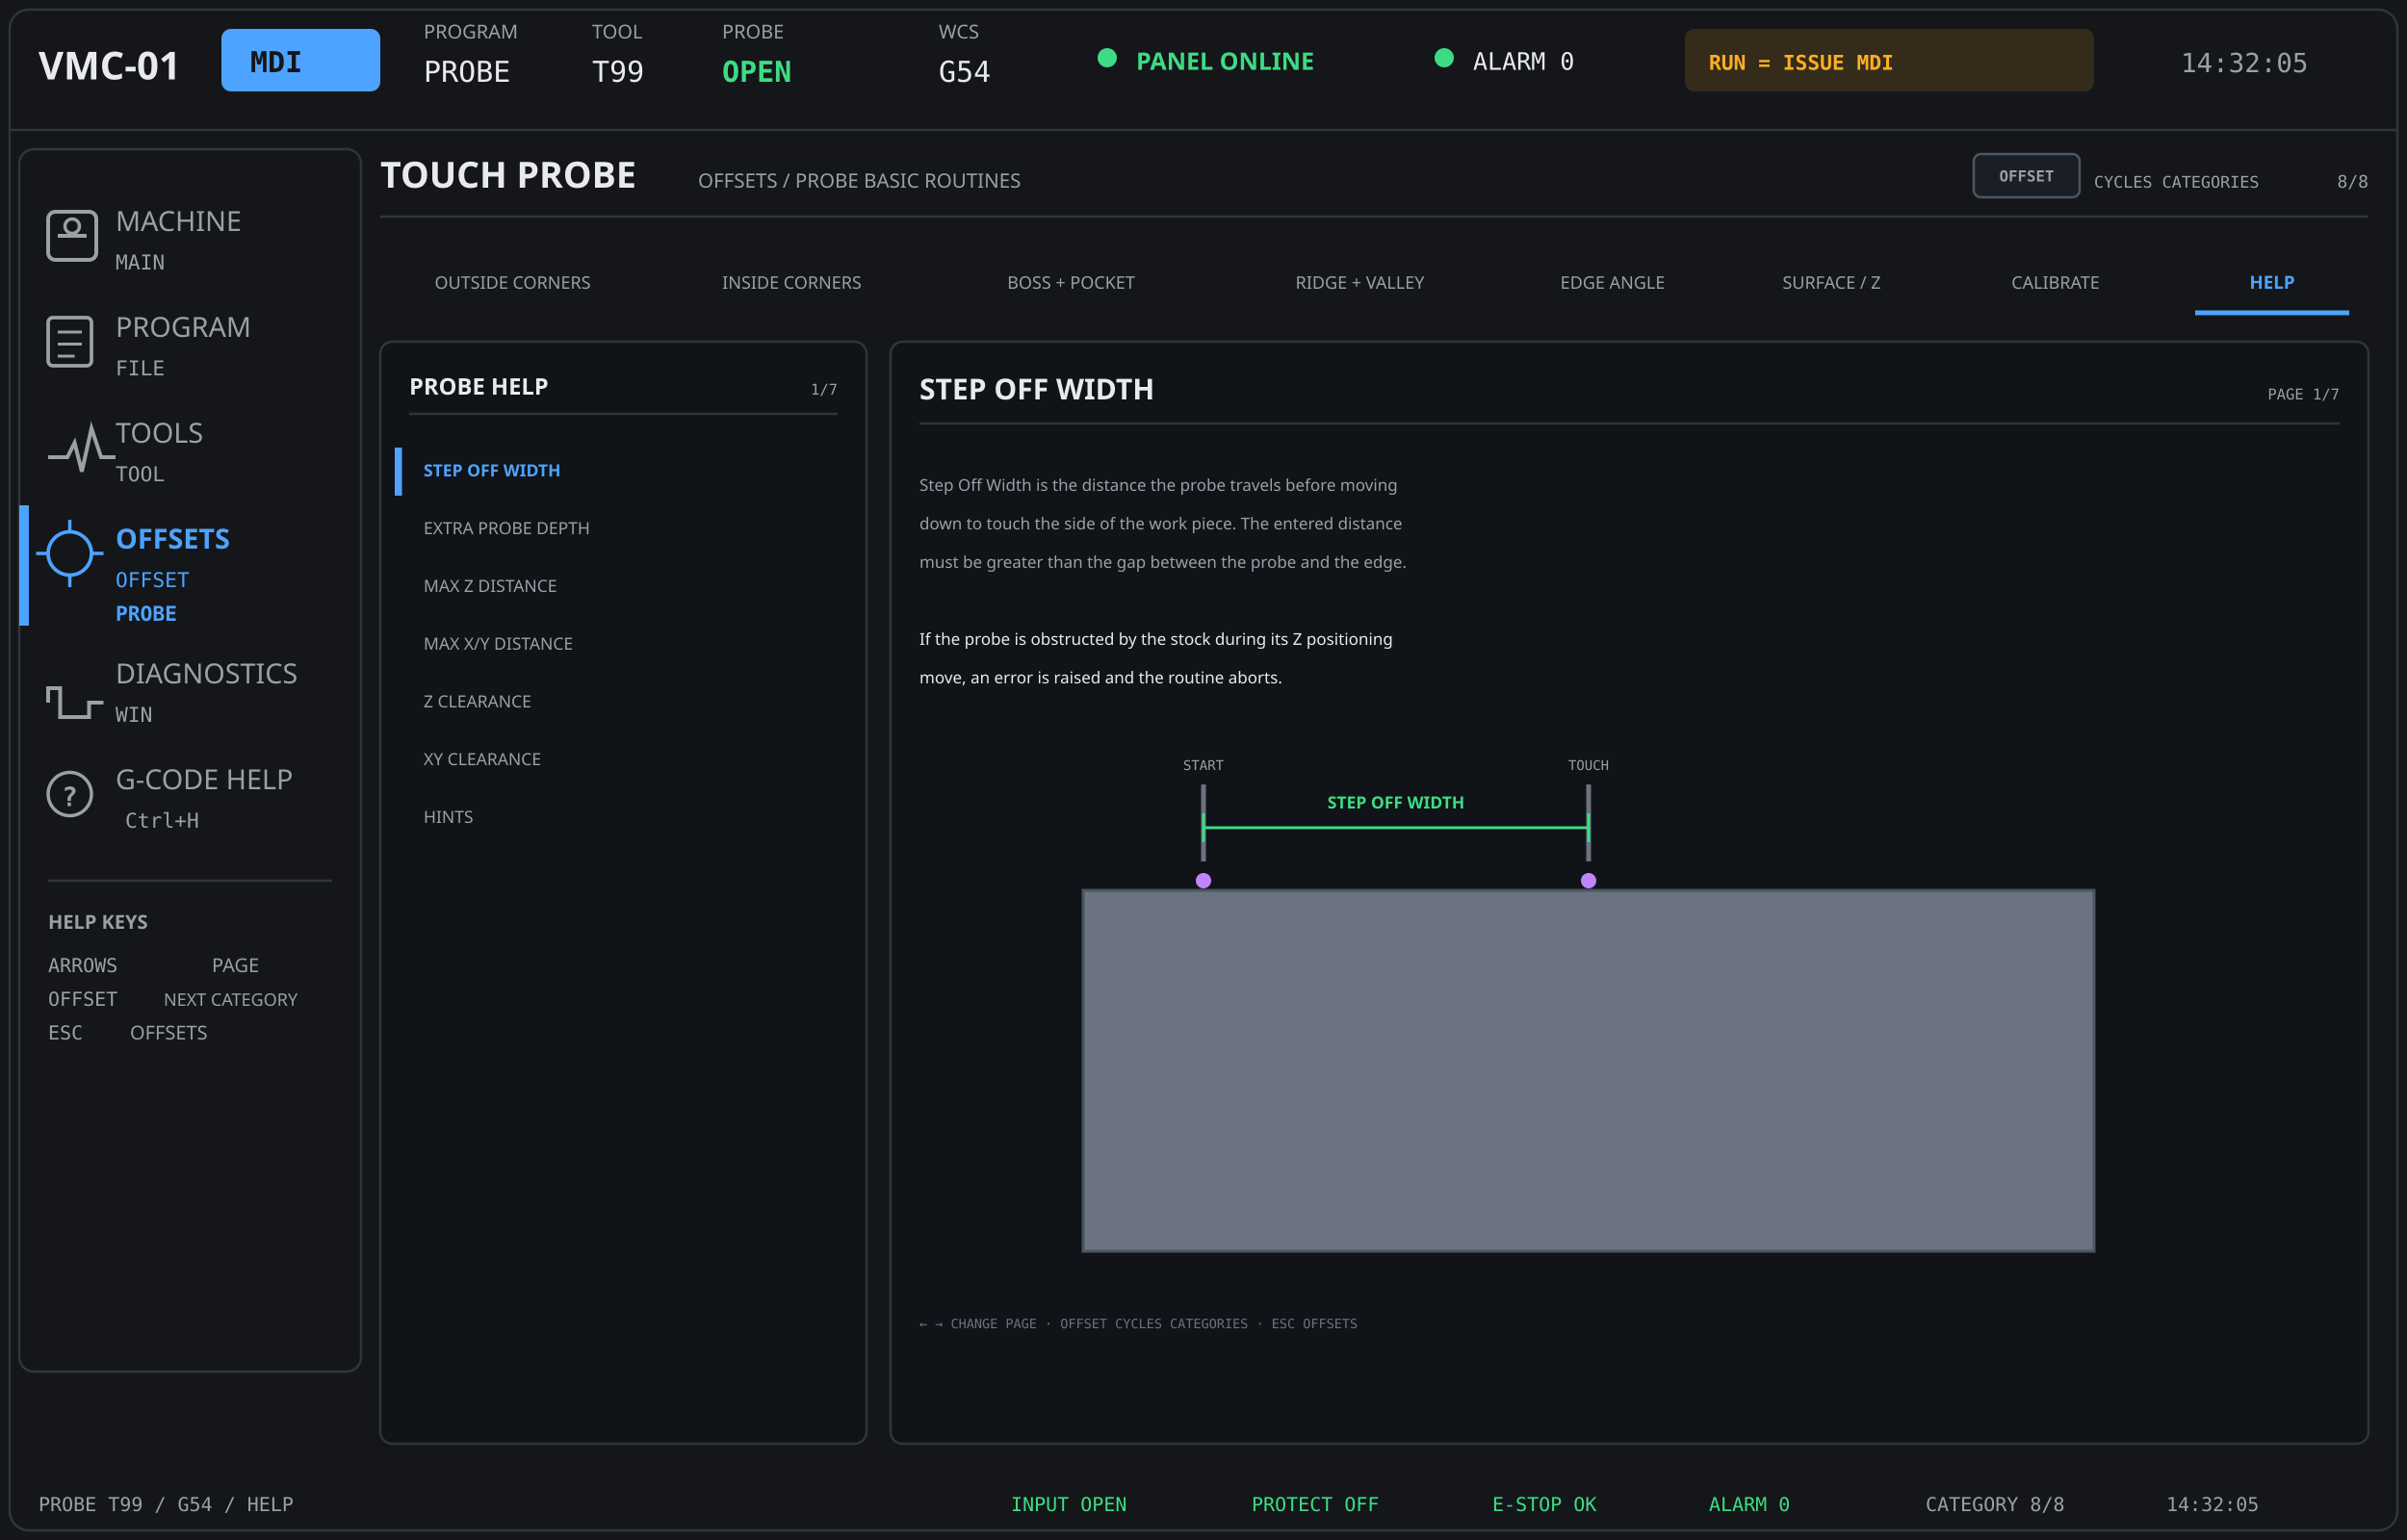
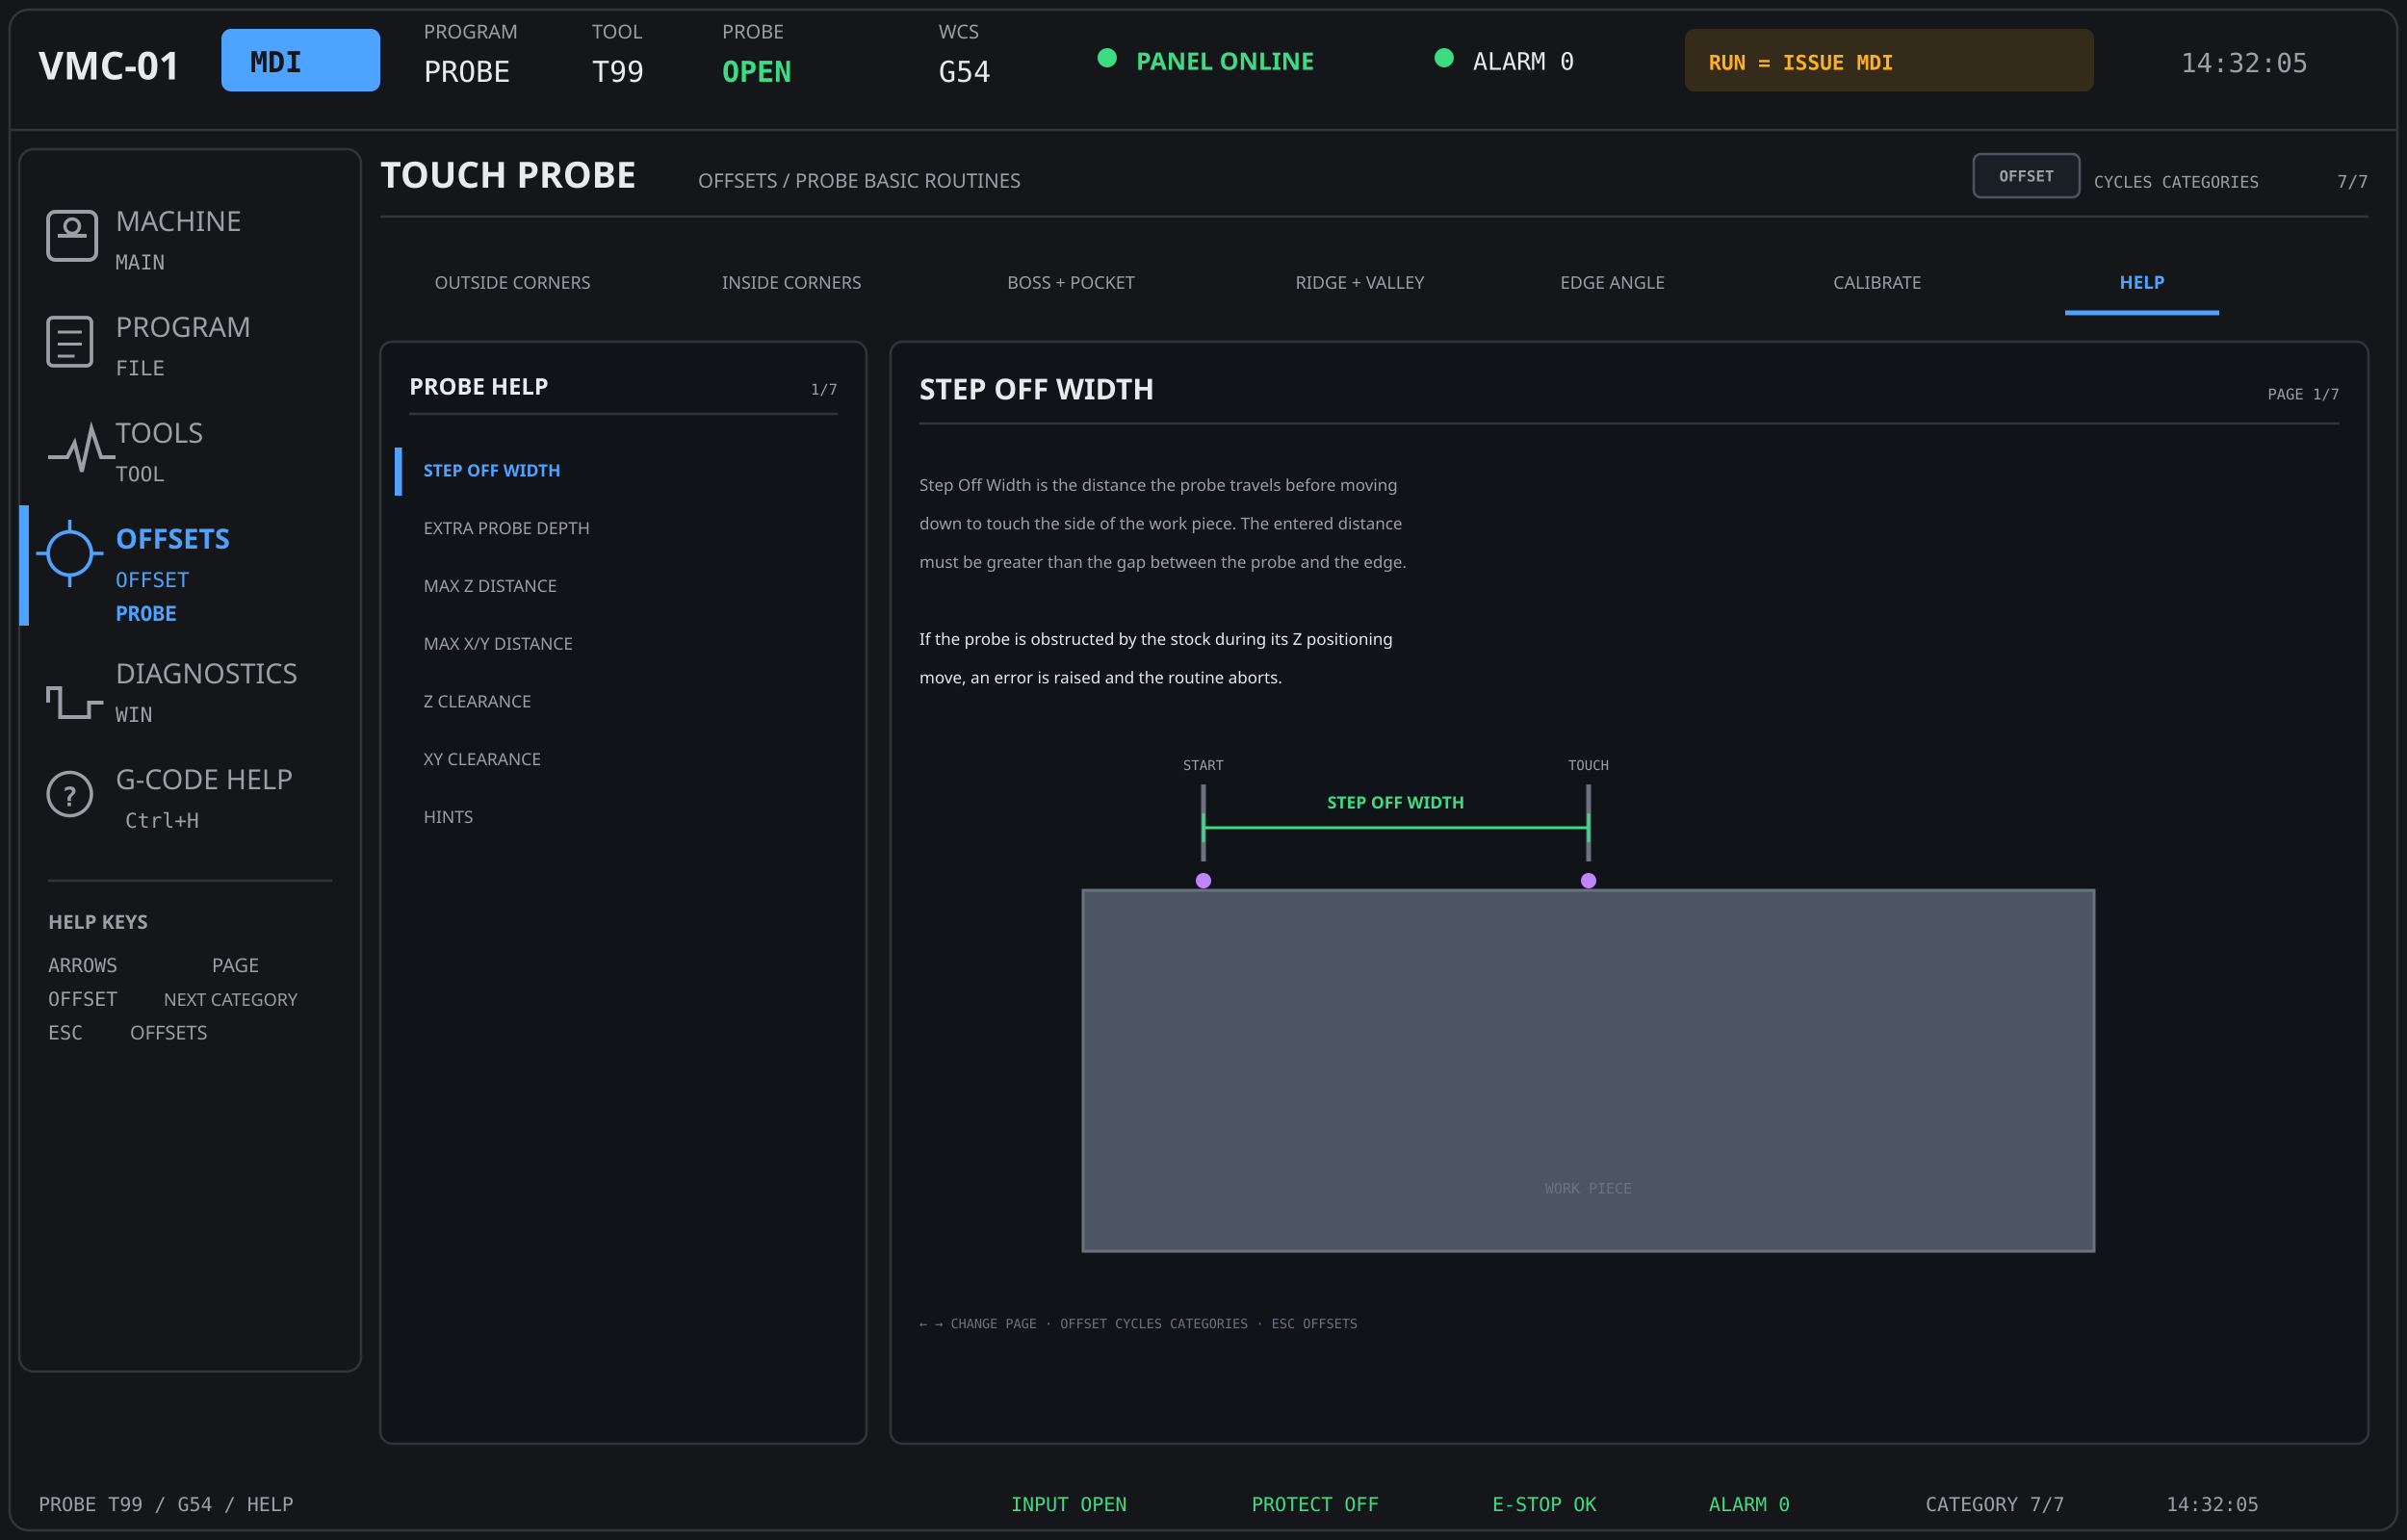
<svg xmlns="http://www.w3.org/2000/svg" viewBox="0 0 1000 640" width="1000" height="640">
  <rect x="0" y="0" width="1000" height="640" rx="0" fill="#141619" stroke="none" stroke-width="1" />
  <rect x="4" y="4" width="992" height="632" rx="8" fill="none" stroke="#30353a" stroke-width="1" />
  <line x1="4" y1="54" x2="996" y2="54" stroke="#30353a" stroke-width="1" />
  <text x="16" y="33" fill="#e8eaed" font-size="16" font-family="sans-serif" font-weight="700" text-anchor="start">VMC-01</text>
  <rect x="92" y="12" width="66" height="26" rx="4" fill="#4da3ff" stroke="none" stroke-width="1" />
  <text x="104" y="30" fill="#141619" font-size="12" font-family="monospace" font-weight="700" text-anchor="start">MDI</text>
  <text x="176" y="16" fill="#9aa0a6" font-size="8" font-family="sans-serif" text-anchor="start">PROGRAM</text>
  <text x="176" y="34" fill="#e8eaed" font-size="12" font-family="monospace" text-anchor="start">PROBE</text>
  <text x="246" y="16" fill="#9aa0a6" font-size="8" font-family="sans-serif" text-anchor="start">TOOL</text>
  <text x="246" y="34" fill="#e8eaed" font-size="12" font-family="monospace" text-anchor="start">T99</text>
  <text x="300" y="16" fill="#9aa0a6" font-size="8" font-family="sans-serif" text-anchor="start">PROBE</text>
  <text x="300" y="34" fill="#3ddc84" font-size="12" font-family="monospace" font-weight="700" text-anchor="start">OPEN</text>
  <text x="390" y="16" fill="#9aa0a6" font-size="8" font-family="sans-serif" text-anchor="start">WCS</text>
  <text x="390" y="34" fill="#e8eaed" font-size="12" font-family="monospace" text-anchor="start">G54</text>
  <circle cx="460" cy="24" r="4" fill="#3ddc84" />
  <text x="472" y="29" fill="#3ddc84" font-size="10" font-family="sans-serif" font-weight="700" text-anchor="start">PANEL ONLINE</text>
  <circle cx="600" cy="24" r="4" fill="#3ddc84" />
  <text x="612" y="29" fill="#e8eaed" font-size="10" font-family="monospace" text-anchor="start">ALARM 0</text>
  <rect x="700" y="12" width="170" height="26" rx="4" fill="#ffb020" stroke="none" stroke-width="0" opacity="0.14" />
  <text x="710" y="29" fill="#ffb020" font-size="8.5" font-family="monospace" font-weight="700" text-anchor="start">RUN = ISSUE MDI</text>
  <text x="906" y="30" fill="#9aa0a6" font-size="11" font-family="monospace" text-anchor="start">14:32:05</text>
  <rect x="8" y="62" width="142" height="508" rx="6" fill="#141619" stroke="#30353a" stroke-width="1" />
  <rect x="20" y="88" width="20" height="20" rx="3" fill="none" stroke="#9aa0a6" stroke-width="1.6" />
  <line x1="24" y1="98" x2="36" y2="98" stroke="#9aa0a6" stroke-width="1.6" />
  <circle cx="30" cy="94" r="3" fill="none" stroke="#9aa0a6" stroke-width="1.4" />
  <text x="48" y="96" fill="#9aa0a6" font-size="11.5" font-family="sans-serif" text-anchor="start">MACHINE</text>
  <text x="48" y="112" fill="#9aa0a6" font-size="8.5" font-family="monospace" text-anchor="start">MAIN</text>
  <rect x="20" y="132" width="18" height="20" rx="2" fill="none" stroke="#9aa0a6" stroke-width="1.5" />
  <line x1="24" y1="138" x2="34" y2="138" stroke="#9aa0a6" stroke-width="1.2" />
  <line x1="24" y1="143" x2="34" y2="143" stroke="#9aa0a6" stroke-width="1.2" />
  <line x1="24" y1="148" x2="31" y2="148" stroke="#9aa0a6" stroke-width="1.2" />
  <text x="48" y="140" fill="#9aa0a6" font-size="11.5" font-family="sans-serif" text-anchor="start">PROGRAM</text>
  <text x="48" y="156" fill="#9aa0a6" font-size="8.5" font-family="monospace" text-anchor="start">FILE</text>
  <path d="M20 190 L28 190 L31 184 L34 196 L38 178 L42 190 L48 190" fill="none" stroke="#9aa0a6" stroke-width="1.6" />
  <text x="48" y="184" fill="#9aa0a6" font-size="11.5" font-family="sans-serif" text-anchor="start">TOOLS</text>
  <text x="48" y="200" fill="#9aa0a6" font-size="8.5" font-family="monospace" text-anchor="start">TOOL</text>
  <rect x="8" y="210" width="4" height="50" rx="0" fill="#4da3ff" stroke="none" stroke-width="0" />
  <circle cx="29" cy="230" r="9" fill="none" stroke="#4da3ff" stroke-width="1.5" />
  <line x1="29" y1="216" x2="29" y2="221" stroke="#4da3ff" stroke-width="1.4" />
  <line x1="29" y1="239" x2="29" y2="244" stroke="#4da3ff" stroke-width="1.4" />
  <line x1="15" y1="230" x2="20" y2="230" stroke="#4da3ff" stroke-width="1.4" />
  <line x1="38" y1="230" x2="43" y2="230" stroke="#4da3ff" stroke-width="1.4" />
  <text x="48" y="228" fill="#4da3ff" font-size="11.5" font-family="sans-serif" font-weight="700" text-anchor="start">OFFSETS</text>
  <text x="48" y="244" fill="#4da3ff" font-size="8.5" font-family="monospace" text-anchor="start">OFFSET</text>
  <text x="48" y="258" fill="#4da3ff" font-size="8.5" font-family="monospace" font-weight="700" text-anchor="start">PROBE</text>
  <path d="M20 292 L20 286 L25 286 L25 298 L37 298 L37 292 L43 292" fill="none" stroke="#9aa0a6" stroke-width="1.6" />
  <text x="48" y="284" fill="#9aa0a6" font-size="11.5" font-family="sans-serif" text-anchor="start">DIAGNOSTICS</text>
  <text x="48" y="300" fill="#9aa0a6" font-size="8.5" font-family="monospace" text-anchor="start">WIN</text>
  <circle cx="29" cy="330" r="9" fill="none" stroke="#9aa0a6" stroke-width="1.4" />
  <text x="29" y="335" fill="#9aa0a6" font-size="11" font-family="monospace" font-weight="700" text-anchor="middle">?</text>
  <text x="48" y="328" fill="#9aa0a6" font-size="11.5" font-family="sans-serif" text-anchor="start">G-CODE HELP</text>
  <text x="52" y="344" fill="#9aa0a6" font-size="8.5" font-family="monospace" text-anchor="start">Ctrl+H</text>
  <line x1="20" y1="366" x2="138" y2="366" stroke="#30353a" stroke-width="1" />
  <text x="20" y="386" fill="#9aa0a6" font-size="8" font-family="sans-serif" font-weight="700" text-anchor="start">HELP KEYS</text>
  <text x="20" y="404" fill="#9aa0a6" font-size="8" font-family="monospace" text-anchor="start">ARROWS</text>
  <text x="88" y="404" fill="#9aa0a6" font-size="8" font-family="sans-serif" text-anchor="start">PAGE</text>
  <text x="20" y="418" fill="#9aa0a6" font-size="8" font-family="monospace" text-anchor="start">OFFSET</text>
  <text x="68" y="418" fill="#9aa0a6" font-size="7.2" font-family="sans-serif" text-anchor="start">NEXT CATEGORY</text>
  <text x="20" y="432" fill="#9aa0a6" font-size="8" font-family="monospace" text-anchor="start">ESC</text>
  <text x="54" y="432" fill="#9aa0a6" font-size="8" font-family="sans-serif" text-anchor="start">OFFSETS</text>
  <text x="158" y="78" fill="#e8eaed" font-size="15" font-family="sans-serif" font-weight="700" text-anchor="start">TOUCH PROBE</text>
  <text x="290" y="78" fill="#9aa0a6" font-size="8.2" font-family="sans-serif" text-anchor="start">OFFSETS / PROBE BASIC ROUTINES</text>
  <rect x="820" y="64" width="44" height="18" rx="3" fill="#1a1f25" stroke="#4b5563" stroke-width="1" />
  <text x="842.0" y="75.4" fill="#9aa0a6" font-size="6.3" font-family="monospace" font-weight="700" text-anchor="middle">OFFSET</text>
  <text x="870" y="78" fill="#9aa0a6" font-size="6.7" font-family="monospace" text-anchor="start">CYCLES CATEGORIES</text>
-   <text x="984" y="78" fill="#9aa0a6" font-size="7.2" font-family="monospace" text-anchor="end">8/8</text>
+   <text x="984" y="78" fill="#9aa0a6" font-size="7.2" font-family="monospace" text-anchor="end">7/7</text>
  <line x1="158" y1="90" x2="984" y2="90" stroke="#30353a" stroke-width="1" />
  <text x="213.0" y="120" fill="#9aa0a6" font-size="7.2" font-family="sans-serif" text-anchor="middle">OUTSIDE CORNERS</text>
  <text x="329.0" y="120" fill="#9aa0a6" font-size="7.2" font-family="sans-serif" text-anchor="middle">INSIDE CORNERS</text>
  <text x="445.0" y="120" fill="#9aa0a6" font-size="7.2" font-family="sans-serif" text-anchor="middle">BOSS + POCKET</text>
  <text x="565.0" y="120" fill="#9aa0a6" font-size="7.2" font-family="sans-serif" text-anchor="middle">RIDGE + VALLEY</text>
  <text x="670.0" y="120" fill="#9aa0a6" font-size="7.2" font-family="sans-serif" text-anchor="middle">EDGE ANGLE</text>
-   <text x="761.0" y="120" fill="#9aa0a6" font-size="7.2" font-family="sans-serif" text-anchor="middle">SURFACE / Z</text>
-   <text x="854.0" y="120" fill="#9aa0a6" font-size="7.2" font-family="sans-serif" text-anchor="middle">CALIBRATE</text>
-   <text x="944.0" y="120" fill="#4da3ff" font-size="7.5" font-family="sans-serif" font-weight="700" text-anchor="middle">HELP</text>
-   <line x1="912" y1="130" x2="976" y2="130" stroke="#4da3ff" stroke-width="2" />
+   <text x="780.0" y="120" fill="#9aa0a6" font-size="7.2" font-family="sans-serif" text-anchor="middle">CALIBRATE</text>
+   <text x="890.0" y="120" fill="#4da3ff" font-size="7.5" font-family="sans-serif" font-weight="700" text-anchor="middle">HELP</text>
+   <line x1="858" y1="130" x2="922" y2="130" stroke="#4da3ff" stroke-width="2" />
  <rect x="158" y="142" width="202" height="458" rx="5" fill="#101317" stroke="#30353a" stroke-width="1" />
  <text x="170" y="164" fill="#e8eaed" font-size="9.5" font-family="sans-serif" font-weight="700" text-anchor="start">PROBE HELP</text>
  <text x="348" y="164" fill="#9aa0a6" font-size="6.2" font-family="monospace" text-anchor="end">1/7</text>
  <line x1="170" y1="172" x2="348" y2="172" stroke="#30353a" stroke-width="1" />
  <rect x="164" y="186" width="3" height="20" rx="0" fill="#4da3ff" stroke="none" stroke-width="0" />
  <text x="176" y="198" fill="#4da3ff" font-size="7.0" font-family="sans-serif" font-weight="700" text-anchor="start">STEP OFF WIDTH</text>
  <text x="176" y="222" fill="#9aa0a6" font-size="7.0" font-family="sans-serif" text-anchor="start">EXTRA PROBE DEPTH</text>
  <text x="176" y="246" fill="#9aa0a6" font-size="7.0" font-family="sans-serif" text-anchor="start">MAX Z DISTANCE</text>
  <text x="176" y="270" fill="#9aa0a6" font-size="7.0" font-family="sans-serif" text-anchor="start">MAX X/Y DISTANCE</text>
  <text x="176" y="294" fill="#9aa0a6" font-size="7.0" font-family="sans-serif" text-anchor="start">Z CLEARANCE</text>
  <text x="176" y="318" fill="#9aa0a6" font-size="7.0" font-family="sans-serif" text-anchor="start">XY CLEARANCE</text>
  <text x="176" y="342" fill="#9aa0a6" font-size="7.0" font-family="sans-serif" text-anchor="start">HINTS</text>
  <rect x="370" y="142" width="614" height="458" rx="5" fill="#101317" stroke="#30353a" stroke-width="1" />
  <text x="382" y="166" fill="#e8eaed" font-size="12" font-family="sans-serif" font-weight="700" text-anchor="start">STEP OFF WIDTH</text>
  <text x="972" y="166" fill="#9aa0a6" font-size="6.2" font-family="monospace" text-anchor="end">PAGE 1/7</text>
  <line x1="382" y1="176" x2="972" y2="176" stroke="#30353a" stroke-width="1" />
  <text x="382" y="204" fill="#9aa0a6" font-size="6.8" font-family="sans-serif" text-anchor="start">Step Off Width is the distance the probe travels before moving</text>
  <text x="382" y="220" fill="#9aa0a6" font-size="6.8" font-family="sans-serif" text-anchor="start">down to touch the side of the work piece. The entered distance</text>
  <text x="382" y="236" fill="#9aa0a6" font-size="6.8" font-family="sans-serif" text-anchor="start">must be greater than the gap between the probe and the edge.</text>
  <text x="382" y="252" fill="#9aa0a6" font-size="6.8" font-family="sans-serif" text-anchor="start" />
  <text x="382" y="268" fill="#e8eaed" font-size="6.8" font-family="sans-serif" text-anchor="start">If the probe is obstructed by the stock during its Z positioning</text>
  <text x="382" y="284" fill="#e8eaed" font-size="6.8" font-family="sans-serif" text-anchor="start">move, an error is raised and the routine aborts.</text>
-   <rect x="450" y="370" width="420" height="150" fill="#6b7280" stroke="#4b5563" stroke-width="1.2" />
+   <rect x="450" y="370" width="420" height="150" fill="#4b5563" stroke="#6b7280" stroke-width="1.2" />
  <text x="660" y="496" fill="#6b7280" font-size="6.0" font-family="monospace" text-anchor="middle">WORK PIECE</text>
  <line x1="500" y1="326" x2="500" y2="358" stroke="#6b7280" stroke-width="2" />
  <circle cx="500" cy="366" r="3.2" fill="#c084fc" />
  <text x="500" y="320" fill="#9aa0a6" font-size="5.6" font-family="monospace" text-anchor="middle">START</text>
  <line x1="660" y1="326" x2="660" y2="358" stroke="#6b7280" stroke-width="2" />
  <circle cx="660" cy="366" r="3.2" fill="#c084fc" />
  <text x="660" y="320" fill="#9aa0a6" font-size="5.6" font-family="monospace" text-anchor="middle">TOUCH</text>
  <line x1="500" y1="344" x2="660" y2="344" stroke="#3ddc84" stroke-width="1.2" />
  <line x1="500" y1="338" x2="500" y2="350" stroke="#3ddc84" stroke-width="1.2" />
  <line x1="660" y1="338" x2="660" y2="350" stroke="#3ddc84" stroke-width="1.2" />
  <text x="580" y="336" fill="#3ddc84" font-size="7.0" font-family="sans-serif" font-weight="700" text-anchor="middle">STEP OFF WIDTH</text>
  <text x="382" y="552" fill="#6b7280" font-size="5.4" font-family="monospace" text-anchor="start">← → CHANGE PAGE  ·  OFFSET CYCLES CATEGORIES  ·  ESC OFFSETS</text>
  <text x="16" y="628" fill="#9aa0a6" font-size="8" font-family="monospace" text-anchor="start">PROBE T99 / G54 / HELP</text>
  <text x="420" y="628" fill="#3ddc84" font-size="8" font-family="monospace" text-anchor="start">INPUT OPEN</text>
  <text x="520" y="628" fill="#3ddc84" font-size="8" font-family="monospace" text-anchor="start">PROTECT OFF</text>
  <text x="620" y="628" fill="#3ddc84" font-size="8" font-family="monospace" text-anchor="start">E-STOP OK</text>
  <text x="710" y="628" fill="#3ddc84" font-size="8" font-family="monospace" text-anchor="start">ALARM 0</text>
-   <text x="800" y="628" fill="#9aa0a6" font-size="8" font-family="monospace" text-anchor="start">CATEGORY 8/8</text>
+   <text x="800" y="628" fill="#9aa0a6" font-size="8" font-family="monospace" text-anchor="start">CATEGORY 7/7</text>
  <text x="900" y="628" fill="#9aa0a6" font-size="8" font-family="monospace" text-anchor="start">14:32:05</text>
</svg>
